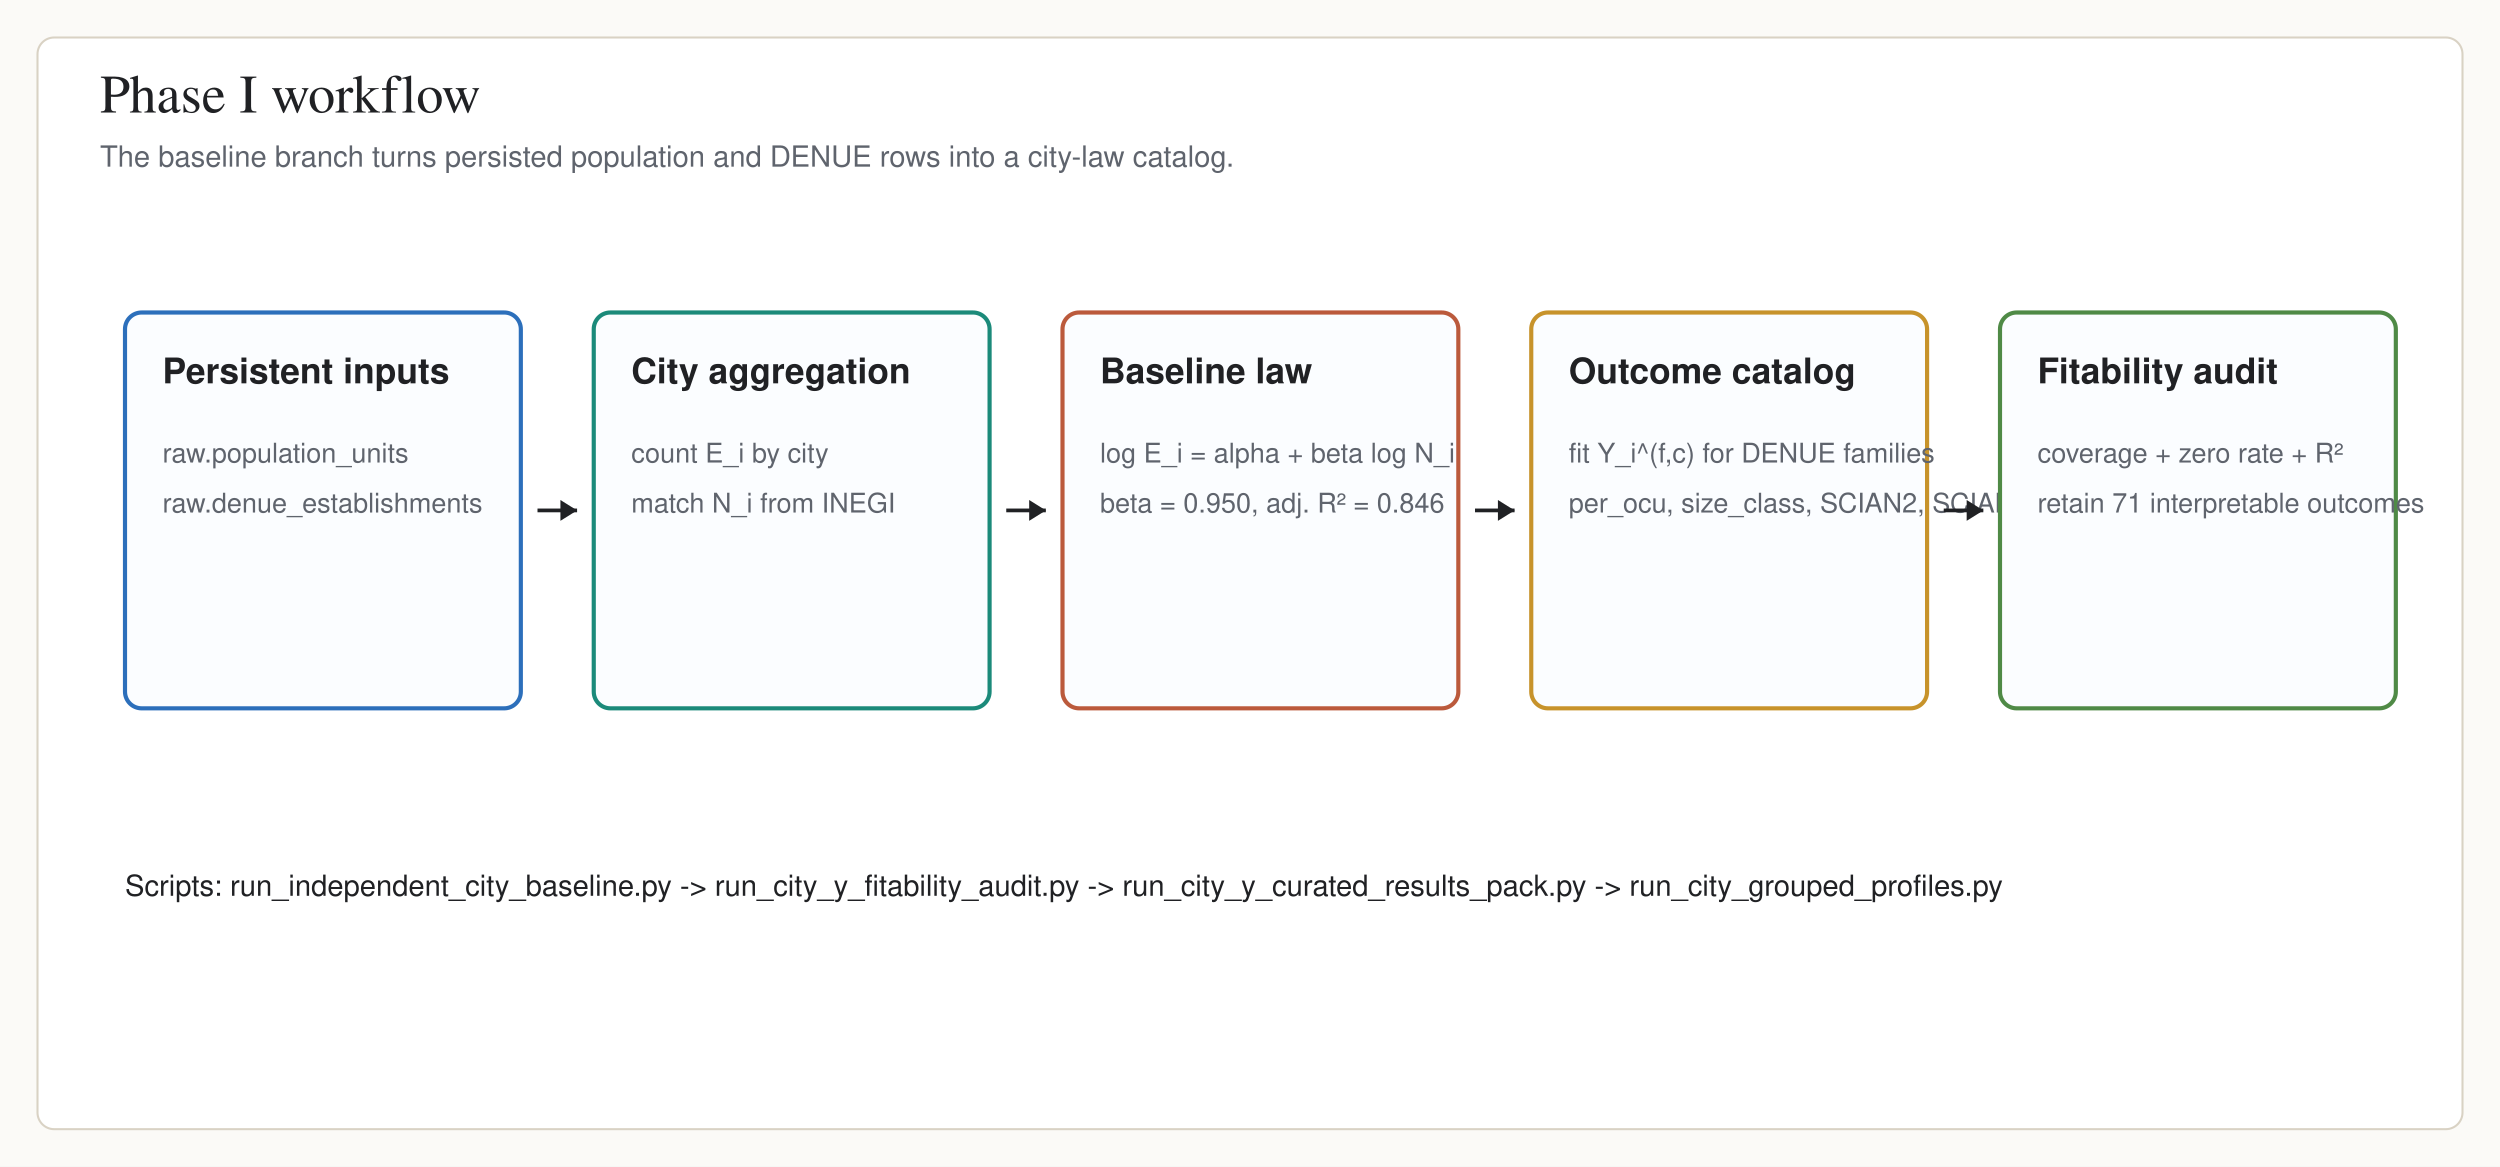
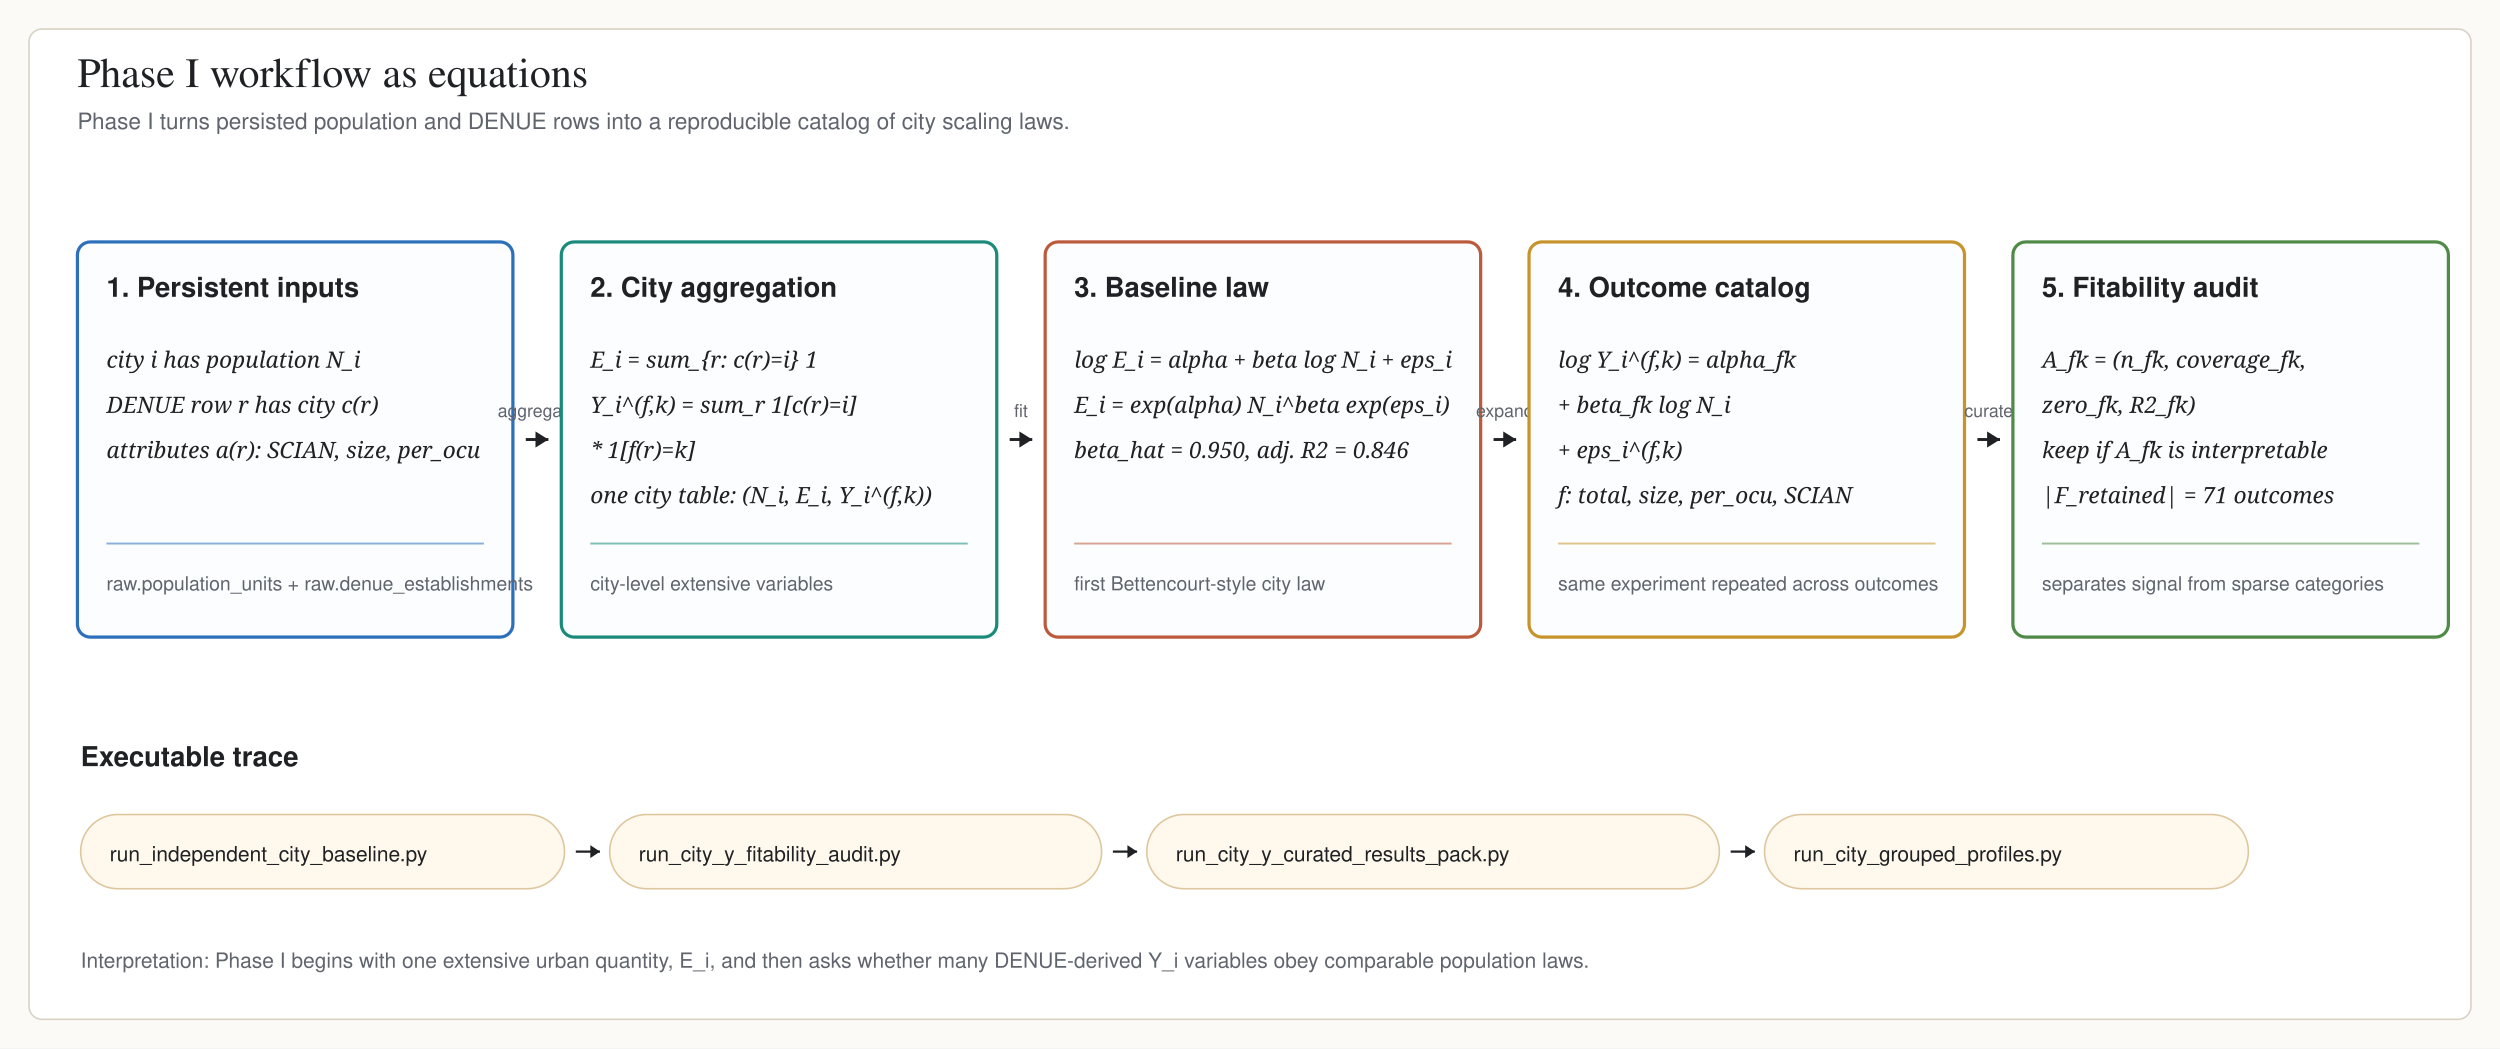
- <svg xmlns="http://www.w3.org/2000/svg" width="1200" height="560" viewBox="0 0 1200 560" role="img">
-   <rect width="1200" height="560" fill="#fbfaf7" />
-   <rect x="18" y="18" width="1164" height="524" rx="8" fill="#ffffff" stroke="#d9d2c4" />
-   <text x="48" y="54" font-size="26" font-family="Georgia, Times, serif" fill="#202124">Phase I workflow</text>
-   <text x="48" y="80" font-size="14" font-family="Helvetica, Arial, sans-serif" fill="#5f646d">The baseline branch turns persisted population and DENUE rows into a city-law catalog.</text>
-   <rect x="60" y="150" width="190" height="190" rx="8" fill="#fbfdff" stroke="#2c6fbb" stroke-width="2" />
-   <text x="78" y="184" font-size="17" font-family="Helvetica" font-weight="700" fill="#202124">Persistent inputs</text>
-   <text x="78" y="222" font-size="13" font-family="Helvetica" fill="#5f646d">raw.population_units</text>
-   <text x="78" y="246" font-size="13" font-family="Helvetica" fill="#5f646d">raw.denue_establishments</text>
-   <line x1="258" y1="245.0" x2="277" y2="245.0" stroke="#202124" stroke-width="1.8" />
-   <path d="M 277 245.0 l -8 -5 l 0 10 z" fill="#202124" />
-   <rect x="285" y="150" width="190" height="190" rx="8" fill="#fbfdff" stroke="#1b8a7a" stroke-width="2" />
-   <text x="303" y="184" font-size="17" font-family="Helvetica" font-weight="700" fill="#202124">City aggregation</text>
-   <text x="303" y="222" font-size="13" font-family="Helvetica" fill="#5f646d">count E_i by city</text>
-   <text x="303" y="246" font-size="13" font-family="Helvetica" fill="#5f646d">match N_i from INEGI</text>
-   <line x1="483" y1="245.0" x2="502" y2="245.0" stroke="#202124" stroke-width="1.8" />
-   <path d="M 502 245.0 l -8 -5 l 0 10 z" fill="#202124" />
-   <rect x="510" y="150" width="190" height="190" rx="8" fill="#fbfdff" stroke="#bb5a3c" stroke-width="2" />
-   <text x="528" y="184" font-size="17" font-family="Helvetica" font-weight="700" fill="#202124">Baseline law</text>
-   <text x="528" y="222" font-size="13" font-family="Helvetica" fill="#5f646d">log E_i = alpha + beta log N_i</text>
-   <text x="528" y="246" font-size="13" font-family="Helvetica" fill="#5f646d">beta = 0.950, adj. R² = 0.846</text>
-   <line x1="708" y1="245.0" x2="727" y2="245.0" stroke="#202124" stroke-width="1.8" />
-   <path d="M 727 245.0 l -8 -5 l 0 10 z" fill="#202124" />
-   <rect x="735" y="150" width="190" height="190" rx="8" fill="#fbfdff" stroke="#c7932b" stroke-width="2" />
-   <text x="753" y="184" font-size="17" font-family="Helvetica" font-weight="700" fill="#202124">Outcome catalog</text>
-   <text x="753" y="222" font-size="13" font-family="Helvetica" fill="#5f646d">fit Y_i^(f,c) for DENUE families</text>
-   <text x="753" y="246" font-size="13" font-family="Helvetica" fill="#5f646d">per_ocu, size_class, SCIAN2, SCIAN3</text>
-   <line x1="933" y1="245.0" x2="952" y2="245.0" stroke="#202124" stroke-width="1.8" />
-   <path d="M 952 245.0 l -8 -5 l 0 10 z" fill="#202124" />
-   <rect x="960" y="150" width="190" height="190" rx="8" fill="#fbfdff" stroke="#4f8a46" stroke-width="2" />
-   <text x="978" y="184" font-size="17" font-family="Helvetica" font-weight="700" fill="#202124">Fitability audit</text>
-   <text x="978" y="222" font-size="13" font-family="Helvetica" fill="#5f646d">coverage + zero rate + R²</text>
-   <text x="978" y="246" font-size="13" font-family="Helvetica" fill="#5f646d">retain 71 interpretable outcomes</text>
-   <text x="60" y="430" font-size="14" font-family="Helvetica" fill="#202124">Scripts: run_independent_city_baseline.py -&gt; run_city_y_fitability_audit.py -&gt; run_city_y_curated_results_pack.py -&gt; run_city_grouped_profiles.py</text>
+ <svg xmlns="http://www.w3.org/2000/svg" width="1550" height="650" viewBox="0 0 1550 650" role="img">
+   <rect width="1550" height="650" fill="#fbfaf7" />
+   <rect x="18" y="18" width="1514" height="614" rx="8" fill="#ffffff" stroke="#d9d2c4" />
+   <text x="48" y="54" font-size="26" font-family="Georgia, Times, serif" fill="#202124">Phase I workflow as equations</text>
+   <text x="48" y="80" font-size="14" font-family="Helvetica, Arial, sans-serif" fill="#5f646d">Phase I turns persisted population and DENUE rows into a reproducible catalog of city scaling laws.</text>
+   <rect x="48" y="150" width="270" height="245" rx="8" fill="#fbfdff" stroke="#2c6fbb" stroke-width="2" />
+   <text x="66" y="184" font-size="17" font-family="Helvetica" font-weight="700" fill="#202124">1. Persistent inputs</text>
+   <text x="66" y="228" font-size="14" font-family="Georgia" font-style="italic" fill="#202124">city i has population N_i</text>
+   <text x="66" y="256" font-size="14" font-family="Georgia" font-style="italic" fill="#202124">DENUE row r has city c(r)</text>
+   <text x="66" y="284" font-size="14" font-family="Georgia" font-style="italic" fill="#202124">attributes a(r): SCIAN, size, per_ocu</text>
+   <line x1="66" y1="337" x2="300" y2="337" stroke="#2c6fbb" stroke-width="1.2" stroke-opacity="0.55" />
+   <text x="66" y="366" font-size="12" font-family="Helvetica" fill="#5f646d">raw.population_units + raw.denue_establishments</text>
+   <line x1="326" y1="272.5" x2="340" y2="272.5" stroke="#202124" stroke-width="1.8" />
+   <path d="M 340 272.5 l -8 -5 l 0 10 z" fill="#202124" />
+   <text x="333.0" y="258.5" text-anchor="middle" font-size="11" font-family="Helvetica" fill="#5f646d">aggregate</text>
+   <rect x="348" y="150" width="270" height="245" rx="8" fill="#fbfdff" stroke="#1b8a7a" stroke-width="2" />
+   <text x="366" y="184" font-size="17" font-family="Helvetica" font-weight="700" fill="#202124">2. City aggregation</text>
+   <text x="366" y="228" font-size="14" font-family="Georgia" font-style="italic" fill="#202124">E_i = sum_{r: c(r)=i} 1</text>
+   <text x="366" y="256" font-size="14" font-family="Georgia" font-style="italic" fill="#202124">Y_i^(f,k) = sum_r 1[c(r)=i]</text>
+   <text x="366" y="284" font-size="14" font-family="Georgia" font-style="italic" fill="#202124">              * 1[f(r)=k]</text>
+   <text x="366" y="312" font-size="14" font-family="Georgia" font-style="italic" fill="#202124">one city table: (N_i, E_i, Y_i^(f,k))</text>
+   <line x1="366" y1="337" x2="600" y2="337" stroke="#1b8a7a" stroke-width="1.2" stroke-opacity="0.55" />
+   <text x="366" y="366" font-size="12" font-family="Helvetica" fill="#5f646d">city-level extensive variables</text>
+   <line x1="626" y1="272.5" x2="640" y2="272.5" stroke="#202124" stroke-width="1.8" />
+   <path d="M 640 272.5 l -8 -5 l 0 10 z" fill="#202124" />
+   <text x="633.0" y="258.5" text-anchor="middle" font-size="11" font-family="Helvetica" fill="#5f646d">fit</text>
+   <rect x="648" y="150" width="270" height="245" rx="8" fill="#fbfdff" stroke="#bb5a3c" stroke-width="2" />
+   <text x="666" y="184" font-size="17" font-family="Helvetica" font-weight="700" fill="#202124">3. Baseline law</text>
+   <text x="666" y="228" font-size="14" font-family="Georgia" font-style="italic" fill="#202124">log E_i = alpha + beta log N_i + eps_i</text>
+   <text x="666" y="256" font-size="14" font-family="Georgia" font-style="italic" fill="#202124">E_i = exp(alpha) N_i^beta exp(eps_i)</text>
+   <text x="666" y="284" font-size="14" font-family="Georgia" font-style="italic" fill="#202124">beta_hat = 0.950, adj. R2 = 0.846</text>
+   <line x1="666" y1="337" x2="900" y2="337" stroke="#bb5a3c" stroke-width="1.2" stroke-opacity="0.55" />
+   <text x="666" y="366" font-size="12" font-family="Helvetica" fill="#5f646d">first Bettencourt-style city law</text>
+   <line x1="926" y1="272.5" x2="940" y2="272.5" stroke="#202124" stroke-width="1.8" />
+   <path d="M 940 272.5 l -8 -5 l 0 10 z" fill="#202124" />
+   <text x="933.0" y="258.5" text-anchor="middle" font-size="11" font-family="Helvetica" fill="#5f646d">expand</text>
+   <rect x="948" y="150" width="270" height="245" rx="8" fill="#fbfdff" stroke="#c7932b" stroke-width="2" />
+   <text x="966" y="184" font-size="17" font-family="Helvetica" font-weight="700" fill="#202124">4. Outcome catalog</text>
+   <text x="966" y="228" font-size="14" font-family="Georgia" font-style="italic" fill="#202124">log Y_i^(f,k) = alpha_fk</text>
+   <text x="966" y="256" font-size="14" font-family="Georgia" font-style="italic" fill="#202124">                 + beta_fk log N_i</text>
+   <text x="966" y="284" font-size="14" font-family="Georgia" font-style="italic" fill="#202124">                 + eps_i^(f,k)</text>
+   <text x="966" y="312" font-size="14" font-family="Georgia" font-style="italic" fill="#202124">f: total, size, per_ocu, SCIAN</text>
+   <line x1="966" y1="337" x2="1200" y2="337" stroke="#c7932b" stroke-width="1.2" stroke-opacity="0.55" />
+   <text x="966" y="366" font-size="12" font-family="Helvetica" fill="#5f646d">same experiment repeated across outcomes</text>
+   <line x1="1226" y1="272.5" x2="1240" y2="272.5" stroke="#202124" stroke-width="1.8" />
+   <path d="M 1240 272.5 l -8 -5 l 0 10 z" fill="#202124" />
+   <text x="1233.0" y="258.5" text-anchor="middle" font-size="11" font-family="Helvetica" fill="#5f646d">curate</text>
+   <rect x="1248" y="150" width="270" height="245" rx="8" fill="#fbfdff" stroke="#4f8a46" stroke-width="2" />
+   <text x="1266" y="184" font-size="17" font-family="Helvetica" font-weight="700" fill="#202124">5. Fitability audit</text>
+   <text x="1266" y="228" font-size="14" font-family="Georgia" font-style="italic" fill="#202124">A_fk = (n_fk, coverage_fk,</text>
+   <text x="1266" y="256" font-size="14" font-family="Georgia" font-style="italic" fill="#202124">       zero_fk, R2_fk)</text>
+   <text x="1266" y="284" font-size="14" font-family="Georgia" font-style="italic" fill="#202124">keep if A_fk is interpretable</text>
+   <text x="1266" y="312" font-size="14" font-family="Georgia" font-style="italic" fill="#202124">|F_retained| = 71 outcomes</text>
+   <line x1="1266" y1="337" x2="1500" y2="337" stroke="#4f8a46" stroke-width="1.2" stroke-opacity="0.55" />
+   <text x="1266" y="366" font-size="12" font-family="Helvetica" fill="#5f646d">separates signal from sparse categories</text>
+   <text x="50" y="475" font-size="17" font-family="Helvetica" font-weight="700" fill="#202124">Executable trace</text>
+   <rect x="50" y="505" width="300" height="46" rx="23" fill="#fff8ed" stroke="#dec79e" />
+   <text x="68" y="534" font-size="13" font-family="Helvetica" fill="#202124">run_independent_city_baseline.py</text>
+   <line x1="357" y1="528" x2="372" y2="528" stroke="#202124" stroke-width="1.4" />
+   <path d="M 372 528 l -6 -4 l 0 8 z" fill="#202124" />
+   <rect x="378" y="505" width="305" height="46" rx="23" fill="#fff8ed" stroke="#dec79e" />
+   <text x="396" y="534" font-size="13" font-family="Helvetica" fill="#202124">run_city_y_fitability_audit.py</text>
+   <line x1="690" y1="528" x2="705" y2="528" stroke="#202124" stroke-width="1.4" />
+   <path d="M 705 528 l -6 -4 l 0 8 z" fill="#202124" />
+   <rect x="711" y="505" width="355" height="46" rx="23" fill="#fff8ed" stroke="#dec79e" />
+   <text x="729" y="534" font-size="13" font-family="Helvetica" fill="#202124">run_city_y_curated_results_pack.py</text>
+   <line x1="1073" y1="528" x2="1088" y2="528" stroke="#202124" stroke-width="1.4" />
+   <path d="M 1088 528 l -6 -4 l 0 8 z" fill="#202124" />
+   <rect x="1094" y="505" width="300" height="46" rx="23" fill="#fff8ed" stroke="#dec79e" />
+   <text x="1112" y="534" font-size="13" font-family="Helvetica" fill="#202124">run_city_grouped_profiles.py</text>
+   <text x="50" y="600" font-size="13" font-family="Helvetica" fill="#5f646d">Interpretation: Phase I begins with one extensive urban quantity, E_i, and then asks whether many DENUE-derived Y_i variables obey comparable population laws.</text>
</svg>
